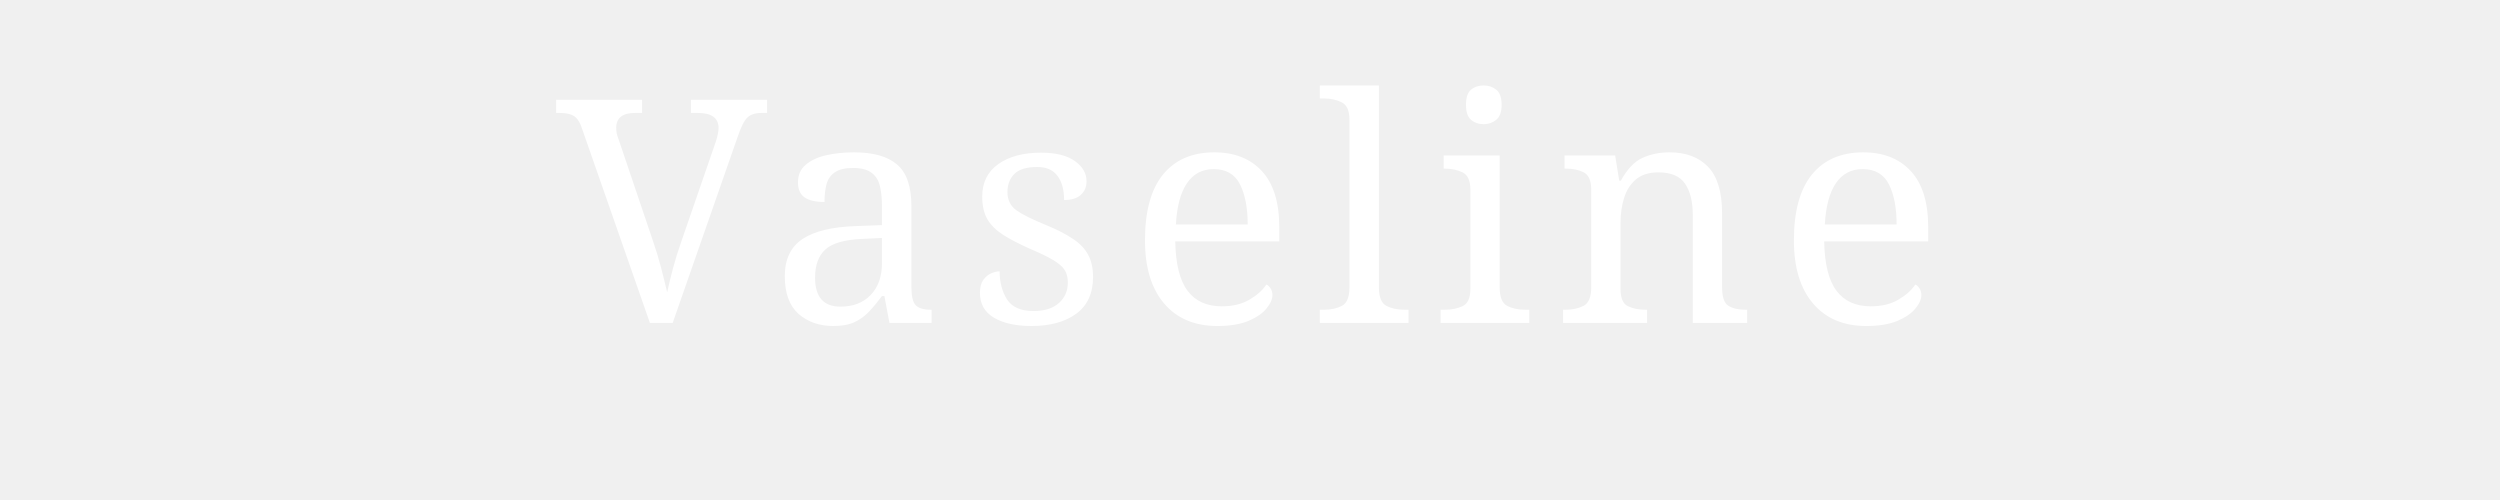
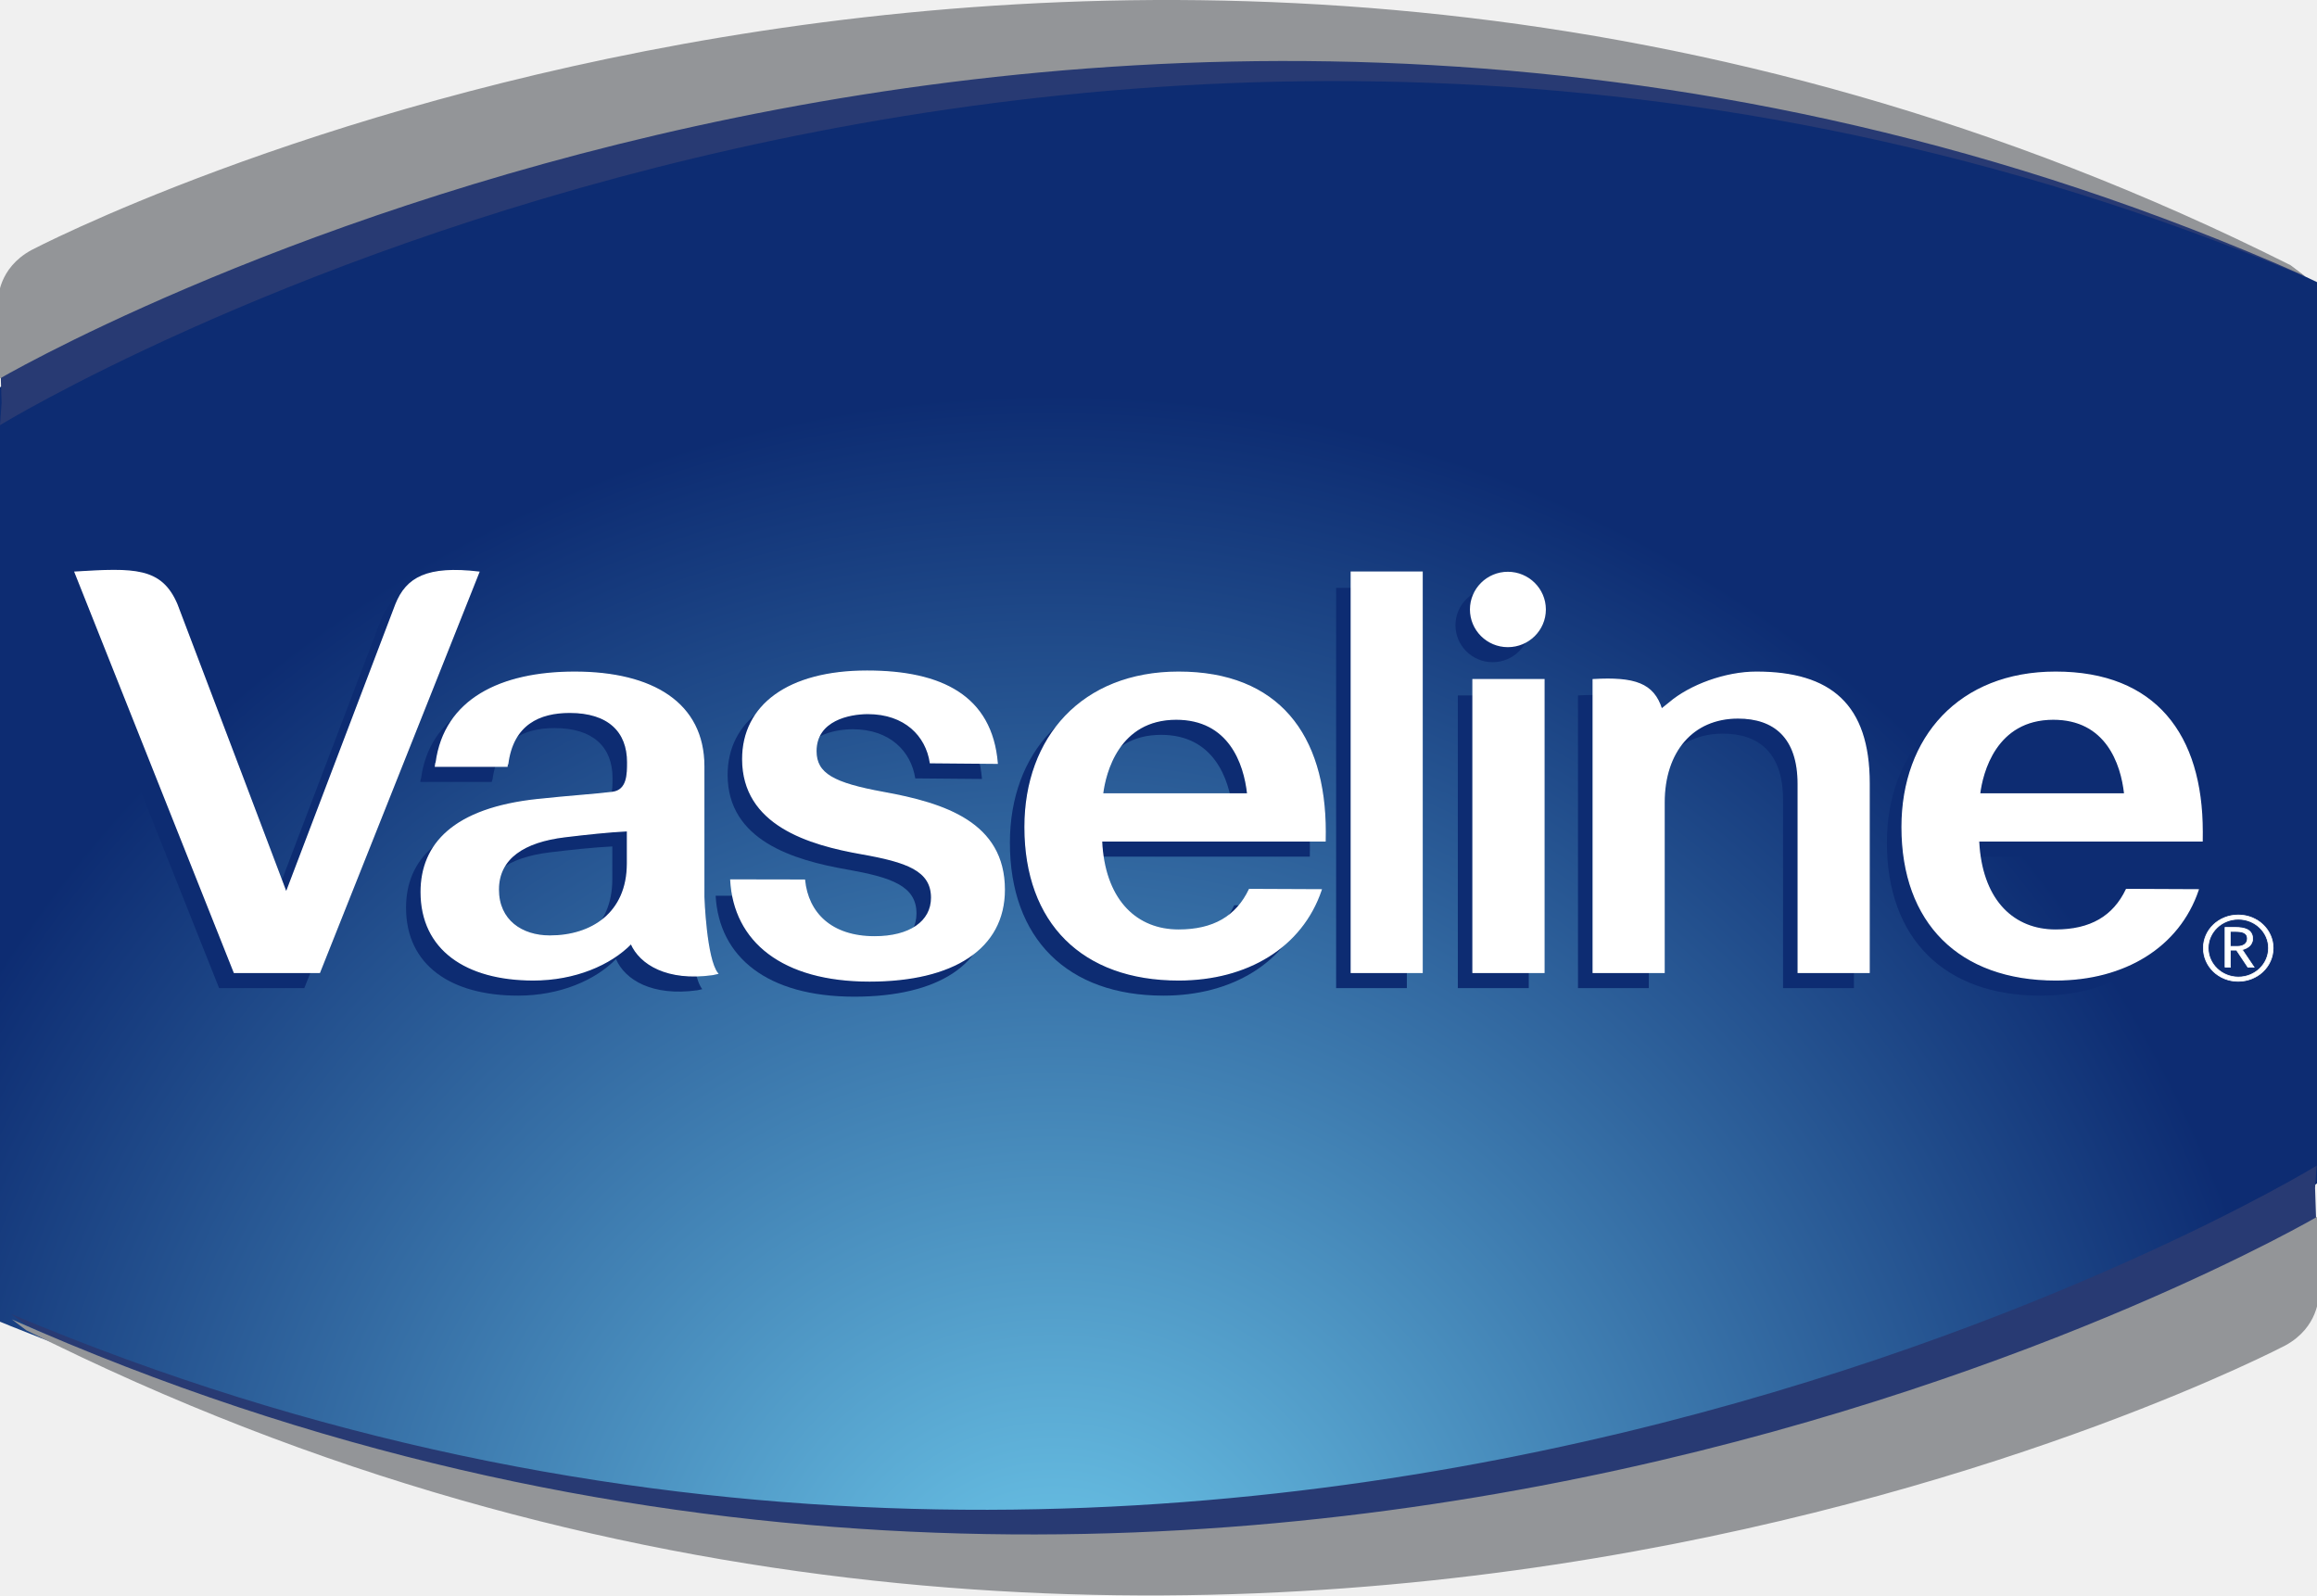
- <svg xmlns="http://www.w3.org/2000/svg" viewBox="0 0 240 48" width="240" height="48">
-   <text x="120" y="31" text-anchor="middle" font-family="Georgia, serif" font-size="30" font-weight="500" fill="#ffffff" letter-spacing="2">Vaseline</text>
+ <svg xmlns="http://www.w3.org/2000/svg" xmlns:xlink="http://www.w3.org/1999/xlink" version="1.1" x="0px" y="0px" width="203.067px" height="139.825px" viewBox="0 0 203.067 139.825" enable-background="new 0 0 203.067 139.825" xml:space="preserve">
+   <g id="new_gradient">
+     <radialGradient id="SVGID_1_" cx="0" cy="37.26" r="0" gradientUnits="userSpaceOnUse">
+       <stop offset="0" style="stop-color:#6ECAEC" />
+       <stop offset="1" style="stop-color:#0D2C72" />
+     </radialGradient>
+     <path fill="url(#SVGID_1_)" d="M0,37.26" />
+     <radialGradient id="SVGID_2_" cx="92.306" cy="144.495" r="110.004" gradientUnits="userSpaceOnUse">
+       <stop offset="0" style="stop-color:#6ECAEC" />
+       <stop offset="1" style="stop-color:#0D2C72" />
+     </radialGradient>
+     <path fill="url(#SVGID_2_)" d="M-1.682,34.93c44.348-26.522,129.243-47.39,206.509-9.349c0,31.069,0.033,71.74,0,76.579   c-2.793,4.508-94.531,59.508-206.509,12.986C-1.682,105.147-1.682,34.93-1.682,34.93z" />
+   </g>
+   <g id="back">
+     <g>
+       <defs>
+         <path id="SVGID_3_" d="M199.977,118.118c2.916-1.602,2.997-4.295,2.997-4.295l0.232-47.108l0.193-38.609     c0,0,0.236-2.697-2.663-4.326C98.13-27.726,2.743,22.452,2.743,22.452c-2.914,1.595-2.898,4.292-2.898,4.292l-0.062,38.198     l-0.23,47.115c0,0-0.043,2.695,2.855,4.326C2.408,116.383,99.179,165.284,199.977,118.118" />
+       </defs>
+       <clipPath id="SVGID_4_">
+         <use xlink:href="#SVGID_3_" overflow="visible" />
+       </clipPath>
+     </g>
+     <g>
+       <path fill="#283A73" d="M202.071,24.271C95.081-20.856,0,37.26,0,37.26l0.141-1.959l-0.167-5.124c0,0-0.053-2.702,2.838-4.348    c0,0,94.716-52.01,197.987-2.487L202.071,24.271" />
+     </g>
+     <g>
+       <path fill="#939598" d="M202.001,24.192C95.619-22.989-0.217,33.288-0.217,33.288l0.169-1.95l-0.103-5.132    c0,0-0.016-2.699,2.899-4.287c0,0,95.386-50.185,197.993,1.318L202.001,24.192" />
+     </g>
+     <g>
+       <path fill="#283A73" d="M0.969,115.155c106.991,45.121,202.068-12.994,202.068-12.994l-0.14,1.951l0.17,5.135    c0,0,0.054,2.694-2.837,4.342c0,0-94.717,52.012-197.994,2.496L0.969,115.155" />
+     </g>
+     <g>
+       <path fill="#939598" d="M1.046,115.634c106.379,47.181,202.214-9.098,202.214-9.098l-0.161,1.951l0.102,5.129    c0,0,0.01,2.704-2.901,4.293c0,0-95.388,50.182-197.995-1.322L1.046,115.634" />
+     </g>
+     <g>
+       <path fill="#0D2C72" d="M176.502,89.827l0.005-0.004c-0.021-0.002-0.05-0.006-0.081-0.012    C176.466,89.821,176.497,89.823,176.502,89.827" />
+     </g>
+     <g>
+       <path fill="none" stroke="#FFFFFF" stroke-width="0.059" d="M21.475,84.257" />
+     </g>
+   </g>
+   <g id="text">
+     <path fill="#0D2C72" d="M60.351,80.003c0-5.283,0-11.453,0-11.453c0-5.54-4.482-8.256-11.314-8.256   c-6.487,0-11.389,2.386-12.133,7.923c0,0-0.033-0.041-0.068,0.312c0.632,0,5.769,0,6.268,0c0.031-0.283,0.056-0.158,0.056-0.158   c0.439-3.544,2.803-4.564,5.44-4.564c3.403,0,5.083,1.682,5.083,4.373c0,1.042,0.003,2.47-1.33,2.647   c-1.36,0.176-3.779,0.331-6.561,0.627c-7.343,0.783-10.205,3.9-10.205,8.099c0,5.045,3.942,7.704,9.823,7.704   c3.636,0,6.766-1.342,8.574-3.206c0.792,1.831,3.186,3.285,7.139,2.735l0.426-0.096C60.529,85.423,60.351,80.003,60.351,80.003z    M53.665,77.051c0,4.383-3.159,6.366-6.807,6.366c-2.458,0-4.517-1.367-4.517-4.071c0-2.775,2.275-4.211,5.828-4.644   c1.9-0.231,3.876-0.44,5.496-0.52V77.051z" />
+     <path fill="#0D2C72" d="M114.803,74.273c0-8.47-4.085-13.979-12.836-13.979c-8.431,0-13.457,5.711-13.457,13.566   c0,8.387,5.032,13.397,13.457,13.397c6.026,0,10.796-2.887,12.488-7.892l-6.283-0.029c-1.131,2.379-3.149,3.558-6.211,3.558   c-3.644,0-6.333-2.509-6.723-7.326l-0.028-0.493c0,0,18.885,0,19.585,0C114.803,74.715,114.803,74.273,114.803,74.273z    M95.295,70.965c0.23-1.849,1.393-6.564,6.468-6.564c4.609,0,5.969,3.842,6.264,6.564H95.295z" />
+     <path fill="#0D2C72" d="M191.665,74.273c0-8.47-4.086-13.979-12.838-13.979c-8.426,0-13.454,5.711-13.454,13.566   c0,8.387,5.031,13.397,13.454,13.397c6.028,0,10.799-2.887,12.493-7.892l-6.286-0.029c-1.135,2.379-3.152,3.558-6.21,3.558   c-3.645,0-6.335-2.509-6.722-7.326l-0.031-0.493c0,0,18.886,0,19.589,0C191.665,74.715,191.665,74.273,191.665,74.273z    M172.157,70.965c0.232-1.849,1.392-6.564,6.468-6.564c4.606,0,5.97,3.842,6.261,6.564H172.157z" />
+     <path fill="#0D2C72" d="M40.632,51.522c-0.375,0.947-13.785,34.627-13.961,35.076c-0.437,0-7.037,0-7.468,0   C19.028,86.149,5.622,52.469,5.25,51.522c5.178-0.314,7.555-0.394,8.923,2.834c2.745,7.185,9.582,25.27,9.582,25.27   s6.894-18.114,9.619-25.279C34.311,52.024,36.105,50.995,40.632,51.522" />
+     <path fill="#0D2C72" d="M62.72,78.503c0.3,5.371,4.521,8.845,12.162,8.845c7.331,0,11.803-2.845,11.803-7.99   c0-5.877-5.229-7.552-10.59-8.525c-4.35-0.791-5.916-1.619-5.916-3.625c0-2.737,2.951-3.298,4.555-3.298   c3.273,0,5.121,1.956,5.482,4.307l5.847,0.051c-0.488-5.884-4.884-8.07-11.403-8.07c-6.945,0-10.89,3.03-10.89,7.708   c0,5.758,5.788,7.472,10.418,8.287c3.944,0.698,6.135,1.444,6.135,3.866c0,2.095-1.904,3.428-4.998,3.428   c-3.835,0-5.86-2.103-6.15-4.971L62.72,78.503" />
+     <path fill="#0D2C72" d="M117.101,51.522c0,0.701,0,34.378,0,35.076c0.581,0,5.616,0,6.199,0c0-0.698,0-34.375,0-35.076   c-0.342,0-0.812,0-0.812,0S117.704,51.522,117.101,51.522" />
+     <path fill="#0D2C72" d="M127.768,60.946c0,0.69,0,24.963,0,25.652c0.594,0,5.632,0,6.216,0c0-0.689,0-24.962,0-25.652   c-0.351,0-0.823,0-0.823,0S128.39,60.946,127.768,60.946" />
+     <path fill="#0D2C72" d="M144.287,63.539l0.702-0.56c1.791-1.537,4.893-2.685,7.605-2.685c6.499,0,9.886,2.832,9.886,9.748   c0,0,0,15.867,0,16.556c-0.587,0-5.626,0-6.209,0c0-0.689,0-16.513,0-16.513c0-4.11-2.128-5.789-5.281-5.789   c-3.991,0-6.483,2.959-6.483,7.414c0,0,0,14.205,0,14.888c-0.589,0-5.619,0-6.208,0c0-0.689,0-24.962,0-25.652   C141.953,60.741,143.581,61.298,144.287,63.539" />
+     <path fill="#0D2C72" d="M134.084,54.793c0,1.79-1.463,3.239-3.265,3.239c-1.799,0-3.258-1.449-3.258-3.239   c0-1.785,1.459-3.238,3.258-3.238C132.621,51.555,134.084,53.008,134.084,54.793" />
+     <path fill="#FFFFFF" d="M41.961,50.145c-0.377,0.942-13.786,34.624-13.96,35.073c-0.435,0-7.038,0-7.466,0   C20.359,84.769,6.95,51.087,6.58,50.145c5.176-0.315,7.552-0.396,8.922,2.833c2.744,7.182,9.583,25.269,9.583,25.269   s6.892-18.114,9.619-25.28C35.637,50.643,37.435,49.616,41.961,50.145" />
+     <path fill="#FFFFFF" d="M50.367,58.914c-6.485,0-11.39,2.386-12.134,7.925c0,0-0.032-0.039-0.067,0.312c0.63,0,5.771,0,6.266,0   c0.031-0.283,0.058-0.16,0.058-0.16c0.437-3.542,2.803-4.566,5.44-4.566c3.401,0,5.083,1.685,5.083,4.375   c0,1.043,0.003,2.472-1.332,2.648c-1.358,0.177-3.777,0.331-6.561,0.629c-7.341,0.779-10.205,3.9-10.205,8.098   c0,5.042,3.946,7.701,9.825,7.701c3.635,0,6.763-1.34,8.574-3.201c0.793,1.828,3.182,3.279,7.137,2.729l0.426-0.093   c-1.018-1.271-1.198-6.689-1.198-6.689c0-5.282,0-11.453,0-11.453C61.679,61.631,57.199,58.914,50.367,58.914 M54.995,75.675   c0,4.376-3.162,6.363-6.807,6.363c-2.459,0-4.515-1.367-4.515-4.072c0-2.776,2.272-4.209,5.826-4.641   c1.899-0.23,3.876-0.443,5.496-0.52V75.675z" />
+     <path fill="none" stroke="#FFFFFF" stroke-width="0.117" d="M64.052,77.125c0.296,5.368,4.519,8.845,12.158,8.845   c7.336,0,11.805-2.848,11.805-7.993c0-5.873-5.229-7.549-10.592-8.523c-4.349-0.792-5.915-1.621-5.915-3.625   c0-2.737,2.953-3.301,4.552-3.301c3.275,0,5.127,1.961,5.484,4.311l5.851,0.05c-0.49-5.887-4.885-8.069-11.405-8.069   c-6.947,0-10.892,3.029-10.892,7.706c0,5.759,5.788,7.472,10.418,8.287c3.944,0.699,6.137,1.444,6.137,3.865   c0,2.097-1.904,3.428-5,3.428c-3.835,0-5.857-2.103-6.149-4.969L64.052,77.125z" />
+     <path fill="#FFFFFF" d="M180.161,58.914c-8.433,0-13.456,5.713-13.456,13.567c0,8.385,5.03,13.395,13.456,13.395   c6.021,0,10.799-2.887,12.488-7.891l-6.282-0.027c-1.136,2.376-3.151,3.558-6.212,3.558c-3.644,0-6.335-2.511-6.721-7.331   l-0.029-0.491c0,0,18.884,0,19.59,0c0.004-0.357,0.004-0.797,0.004-0.797C192.999,64.425,188.913,58.914,180.161,58.914    M173.491,69.585c0.227-1.85,1.392-6.563,6.466-6.563c4.607,0,5.968,3.842,6.261,6.563H173.491z" />
+     <path fill="#FFFFFF" d="M118.431,50.145c0,0.697,0,34.376,0,35.073c0.585,0,5.616,0,6.203,0c0-0.697,0-34.376,0-35.073   c-0.345,0-0.815,0-0.815,0S119.033,50.145,118.431,50.145" />
+     <path fill="#FFFFFF" d="M129.098,59.567c0,0.692,0,24.963,0,25.651c0.596,0,5.632,0,6.215,0c0-0.688,0-24.959,0-25.651   c-0.345,0-0.818,0-0.818,0S129.718,59.567,129.098,59.567" />
+     <path fill="#FFFFFF" d="M145.619,62.159l0.701-0.562c1.79-1.532,4.896-2.683,7.608-2.683c6.497,0,9.883,2.835,9.883,9.748   c0,0,0,15.868,0,16.556c-0.59,0-5.623,0-6.21,0c0-0.688,0-16.514,0-16.514c0-4.108-2.128-5.785-5.279-5.785   c-3.991,0-6.481,2.957-6.481,7.41c0,0,0,14.207,0,14.889c-0.595,0-5.62,0-6.208,0c0-0.688,0-24.959,0-25.651   C143.283,59.362,144.911,59.918,145.619,62.159" />
+     <path fill="#FFFFFF" d="M135.417,53.414c0,1.79-1.464,3.237-3.265,3.237c-1.799,0-3.257-1.447-3.257-3.237   c0-1.784,1.458-3.238,3.257-3.238C133.953,50.176,135.417,51.63,135.417,53.414" />
+     <path fill="none" stroke="#FFFFFF" stroke-width="0.117" d="M41.961,50.145c-0.377,0.942-13.786,34.624-13.96,35.073   c-0.435,0-7.038,0-7.466,0C20.359,84.769,6.95,51.087,6.58,50.145c5.176-0.315,7.552-0.396,8.922,2.833   c2.744,7.182,9.583,25.269,9.583,25.269s6.892-18.114,9.619-25.28C35.637,50.643,37.435,49.616,41.961,50.145z" />
+     <path fill="#FFFFFF" d="M64.052,77.125c0.296,5.368,4.519,8.845,12.158,8.845c7.336,0,11.805-2.848,11.805-7.993   c0-5.873-5.229-7.549-10.592-8.523c-4.349-0.792-5.915-1.621-5.915-3.625c0-2.737,2.953-3.301,4.552-3.301   c3.275,0,5.127,1.961,5.484,4.311l5.851,0.05c-0.49-5.887-4.885-8.069-11.405-8.069c-6.947,0-10.892,3.029-10.892,7.706   c0,5.759,5.788,7.472,10.418,8.287c3.944,0.699,6.137,1.444,6.137,3.865c0,2.097-1.904,3.428-5,3.428   c-3.835,0-5.857-2.103-6.149-4.969L64.052,77.125" />
+     <path fill="#FFFFFF" d="M103.294,58.914c-8.43,0-13.454,5.713-13.454,13.567c0,8.385,5.034,13.395,13.454,13.395   c6.029,0,10.801-2.887,12.491-7.891l-6.281-0.027c-1.135,2.376-3.148,3.558-6.212,3.558c-3.644,0-6.336-2.511-6.724-7.331   l-0.028-0.491c0,0,18.889,0,19.589,0c0.008-0.357,0.008-0.797,0.008-0.797C116.137,64.425,112.048,58.914,103.294,58.914    M96.626,69.585c0.229-1.85,1.39-6.563,6.462-6.563c4.617,0,5.976,3.842,6.268,6.563H96.626z" />
+     <path fill="none" stroke="#FFFFFF" stroke-width="0.117" d="M180.161,58.914c-8.433,0-13.456,5.713-13.456,13.567   c0,8.385,5.03,13.395,13.456,13.395c6.021,0,10.799-2.887,12.488-7.891l-6.282-0.027c-1.136,2.376-3.151,3.558-6.212,3.558   c-3.644,0-6.335-2.511-6.721-7.331l-0.029-0.491c0,0,18.884,0,19.59,0c0.004-0.357,0.004-0.797,0.004-0.797   C192.999,64.425,188.913,58.914,180.161,58.914" />
+     <path fill="none" stroke="#FFFFFF" stroke-width="0.117" d="M173.491,69.585c0.227-1.85,1.392-6.563,6.466-6.563   c4.607,0,5.968,3.842,6.261,6.563H173.491z" />
+     <path fill="none" stroke="#FFFFFF" stroke-width="0.117" d="M118.431,50.145c0,0.697,0,34.376,0,35.073c0.585,0,5.616,0,6.203,0   c0-0.697,0-34.376,0-35.073c-0.345,0-0.815,0-0.815,0S119.033,50.145,118.431,50.145z" />
+     <path fill="none" stroke="#FFFFFF" stroke-width="0.117" d="M129.098,59.567c0,0.692,0,24.963,0,25.651c0.596,0,5.632,0,6.215,0   c0-0.688,0-24.959,0-25.651c-0.345,0-0.818,0-0.818,0S129.718,59.567,129.098,59.567z" />
+     <path fill="none" stroke="#FFFFFF" stroke-width="0.117" d="M145.619,62.159l0.701-0.562c1.79-1.532,4.896-2.683,7.608-2.683   c6.497,0,9.883,2.835,9.883,9.748c0,0,0,15.868,0,16.556c-0.59,0-5.623,0-6.21,0c0-0.688,0-16.514,0-16.514   c0-4.108-2.128-5.785-5.279-5.785c-3.991,0-6.481,2.957-6.481,7.41c0,0,0,14.207,0,14.889c-0.595,0-5.62,0-6.208,0   c0-0.688,0-24.959,0-25.651C143.283,59.362,144.911,59.918,145.619,62.159z" />
+     <path fill="none" stroke="#FFFFFF" stroke-width="0.132" d="M135.417,53.414c0,1.79-1.464,3.237-3.265,3.237   c-1.799,0-3.257-1.447-3.257-3.237c0-1.784,1.458-3.238,3.257-3.238C133.953,50.176,135.417,51.63,135.417,53.414z" />
+     <path fill="none" stroke="#FFFFFF" stroke-width="0.117" d="M103.294,58.914c-8.43,0-13.454,5.713-13.454,13.567   c0,8.385,5.034,13.395,13.454,13.395c6.029,0,10.801-2.887,12.491-7.891l-6.281-0.027c-1.135,2.376-3.148,3.558-6.212,3.558   c-3.644,0-6.336-2.511-6.724-7.331l-0.028-0.491c0,0,18.889,0,19.589,0c0.008-0.357,0.008-0.797,0.008-0.797   C116.137,64.425,112.048,58.914,103.294,58.914" />
+     <path fill="#FFFFFF" d="M196.157,80.19c-1.688,0-3.049,1.293-3.049,2.894c0,1.629,1.36,2.917,3.049,2.917   c1.699,0,3.068-1.288,3.068-2.917c0-1.601-1.369-2.894-3.046-2.894H196.157 M196.18,80.559c1.462,0,2.638,1.145,2.638,2.525   c0,1.401-1.176,2.546-2.638,2.546c-1.466,0-2.648-1.145-2.648-2.546c0-1.38,1.183-2.525,2.626-2.525H196.18 M195.007,84.769h0.465   v-1.503h0.539l1.001,1.503h0.54l-1.041-1.544c0.356-0.077,0.916-0.34,0.916-0.956c0-0.407-0.189-0.655-0.464-0.802   c-0.264-0.133-0.61-0.189-1.091-0.189h-0.865V84.769 M195.466,81.629h0.416c0.578,0,1.085,0.075,1.085,0.64   c0,0.398-0.331,0.671-0.841,0.671h-0.66V81.629z" />
+     <path fill="none" stroke="#FFFFFF" stroke-width="0.063" d="M196.157,80.19c-1.688,0-3.049,1.293-3.049,2.894   c0,1.629,1.36,2.917,3.049,2.917c1.699,0,3.068-1.288,3.068-2.917c0-1.601-1.369-2.894-3.046-2.894H196.157" />
+     <path fill="none" stroke="#FFFFFF" stroke-width="0.063" d="M196.18,80.559c1.462,0,2.638,1.145,2.638,2.525   c0,1.401-1.176,2.546-2.638,2.546c-1.466,0-2.648-1.145-2.648-2.546c0-1.38,1.183-2.525,2.626-2.525H196.18" />
+     <path fill="none" stroke="#FFFFFF" stroke-width="0.063" d="M195.007,84.769h0.465v-1.503h0.539l1.001,1.503h0.54l-1.041-1.544   c0.356-0.077,0.916-0.34,0.916-0.956c0-0.407-0.189-0.655-0.464-0.802c-0.264-0.133-0.61-0.189-1.091-0.189h-0.865V84.769" />
+     <path fill="none" stroke="#FFFFFF" stroke-width="0.063" d="M195.466,81.629h0.416c0.578,0,1.085,0.075,1.085,0.64   c0,0.398-0.331,0.671-0.841,0.671h-0.66V81.629z" />
+     <path fill="none" stroke="#FFFFFF" stroke-width="0.116" d="M54.995,75.675c0,4.376-3.162,6.363-6.807,6.363   c-2.459,0-4.515-1.367-4.515-4.072c0-2.776,2.272-4.209,5.826-4.641c1.899-0.23,3.876-0.443,5.496-0.52V75.675z" />
+     <path fill="none" stroke="#FFFFFF" stroke-width="0.116" d="M50.367,58.914c-6.485,0-11.39,2.386-12.134,7.925   c0,0-0.032-0.039-0.067,0.312c0.63,0,5.771,0,6.266,0c0.031-0.283,0.058-0.16,0.058-0.16c0.437-3.542,2.803-4.566,5.44-4.566   c3.401,0,5.083,1.685,5.083,4.375c0,1.043,0.003,2.472-1.332,2.648c-1.358,0.177-3.777,0.331-6.561,0.629   c-7.341,0.779-10.205,3.9-10.205,8.098c0,5.042,3.946,7.701,9.825,7.701c3.635,0,6.763-1.34,8.574-3.201   c0.793,1.828,3.182,3.279,7.137,2.729l0.426-0.093c-1.018-1.271-1.198-6.689-1.198-6.689c0-5.282,0-11.453,0-11.453   C61.679,61.631,57.199,58.914,50.367,58.914" />
+     <path fill="none" stroke="#FFFFFF" stroke-width="0.117" d="M96.626,69.585c0.229-1.85,1.39-6.563,6.462-6.563   c4.617,0,5.976,3.842,6.268,6.563H96.626z" />
+   </g>
</svg>
